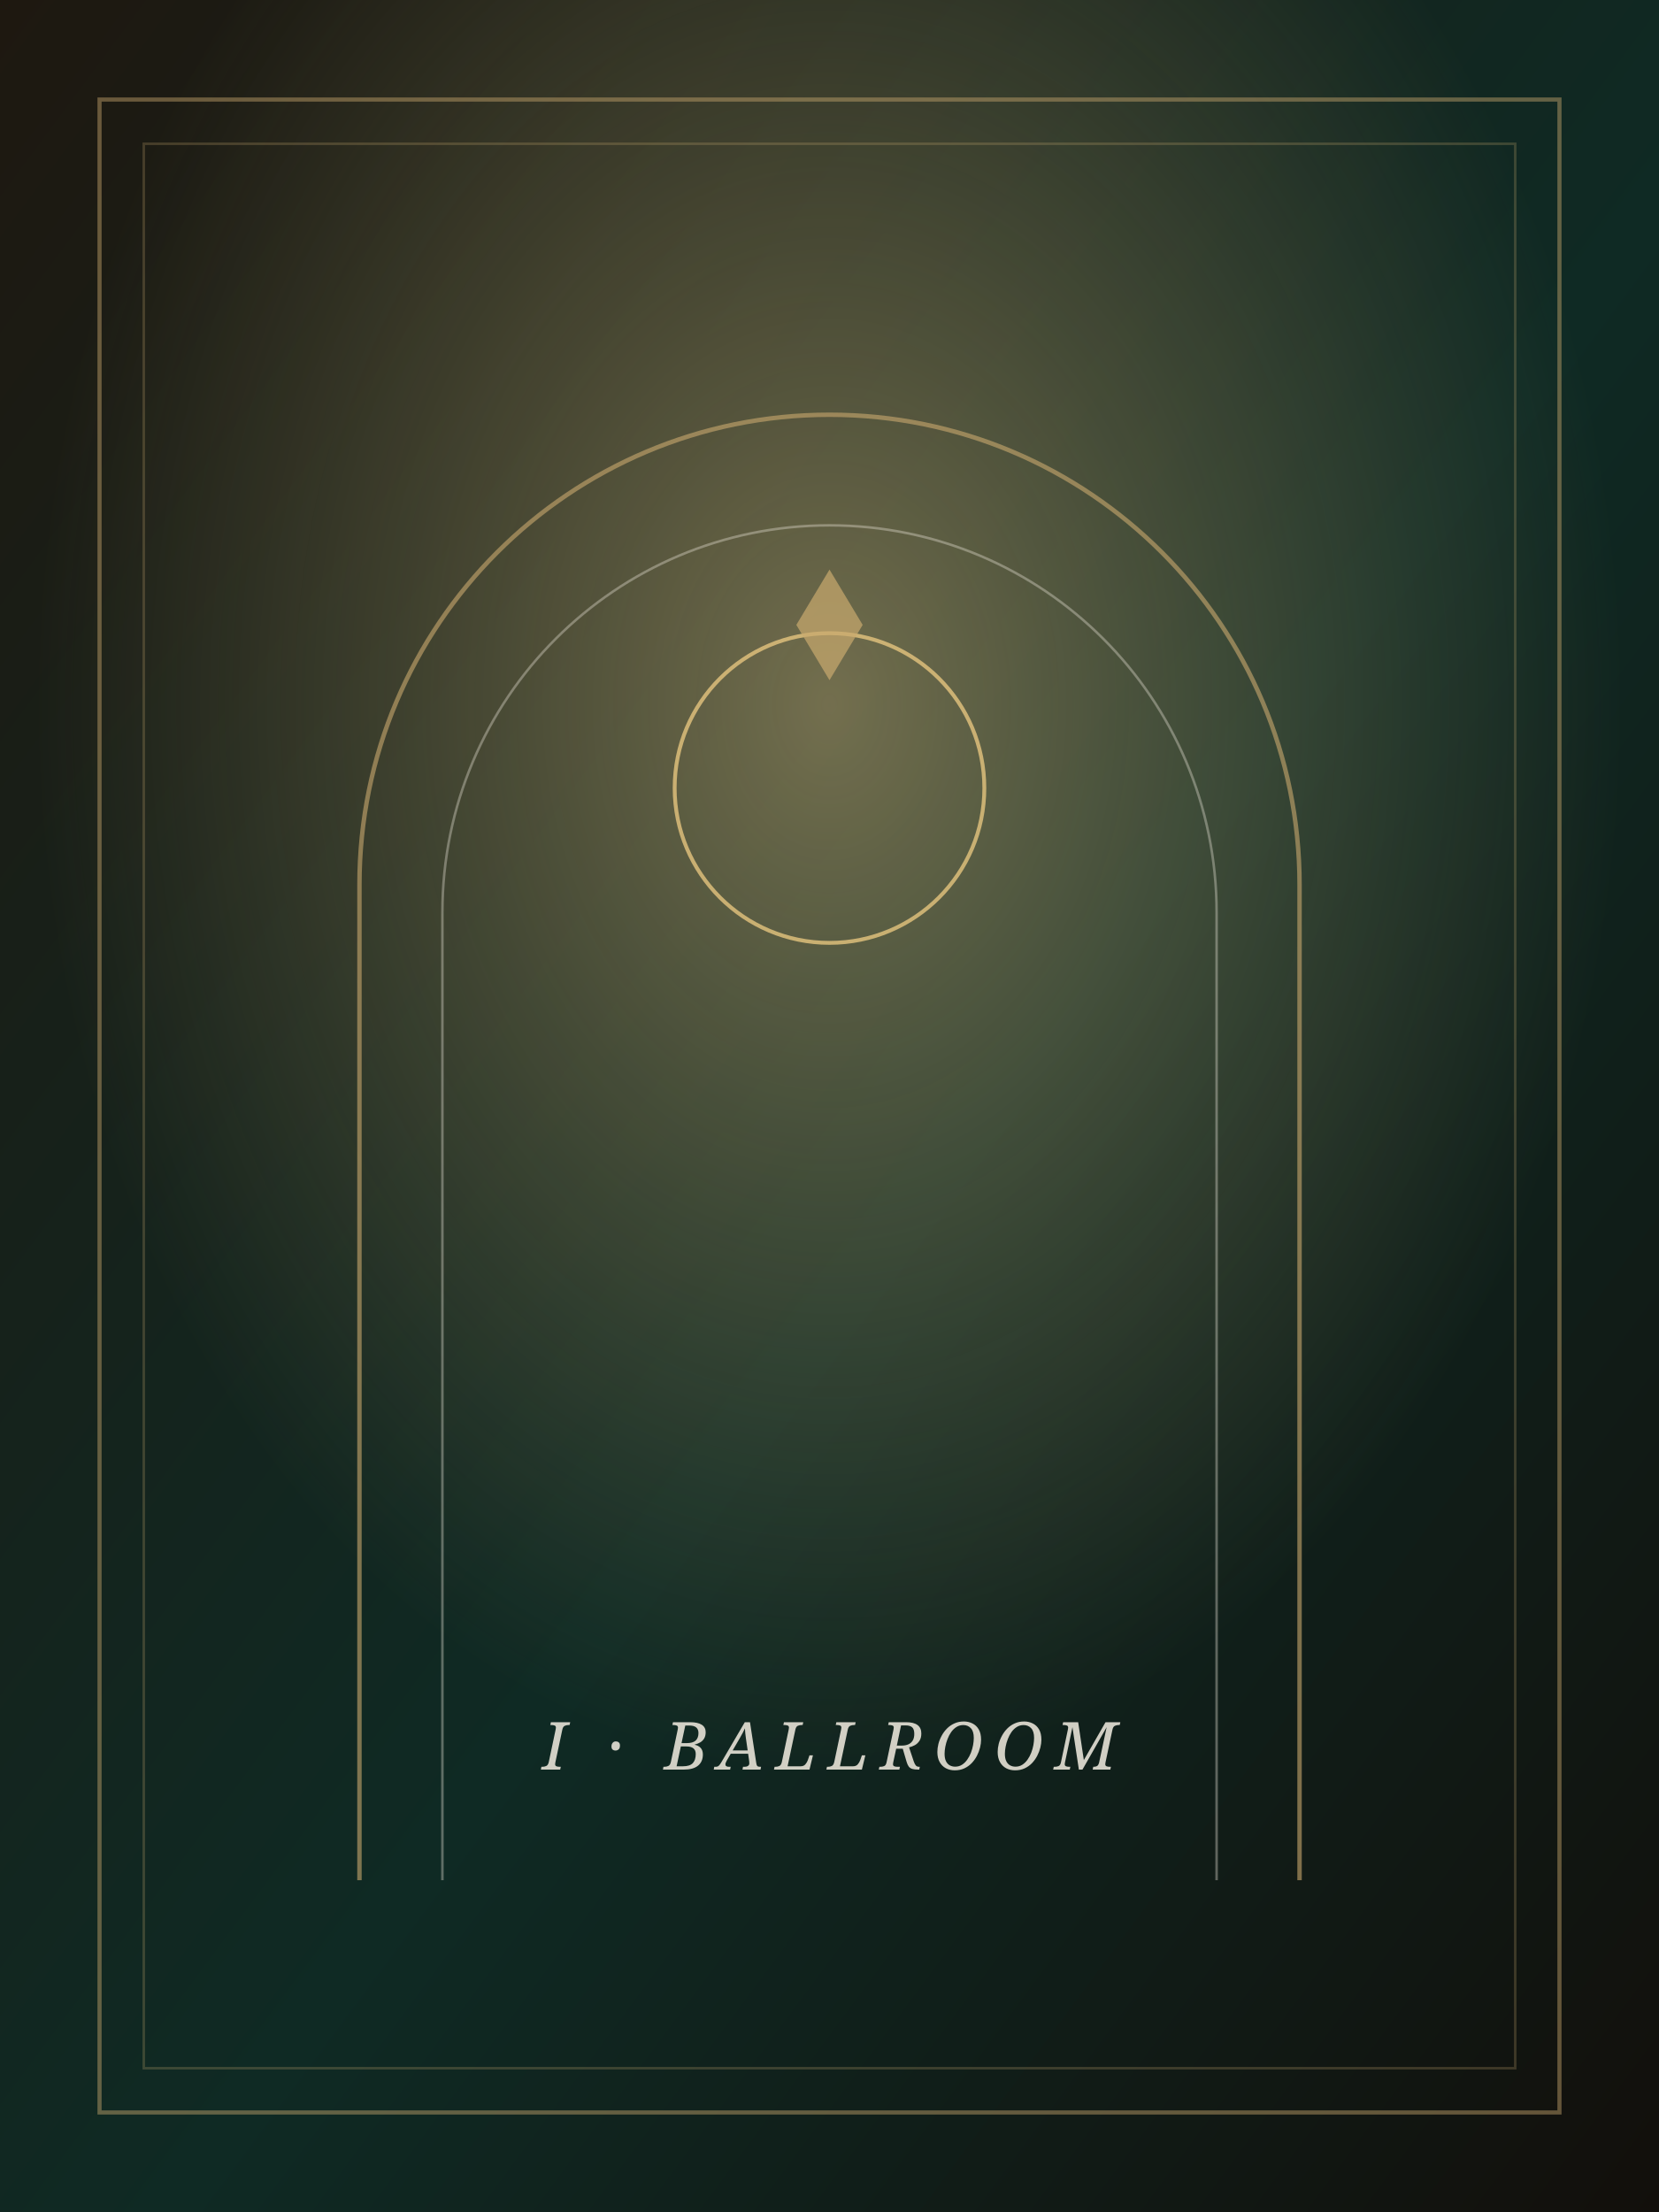
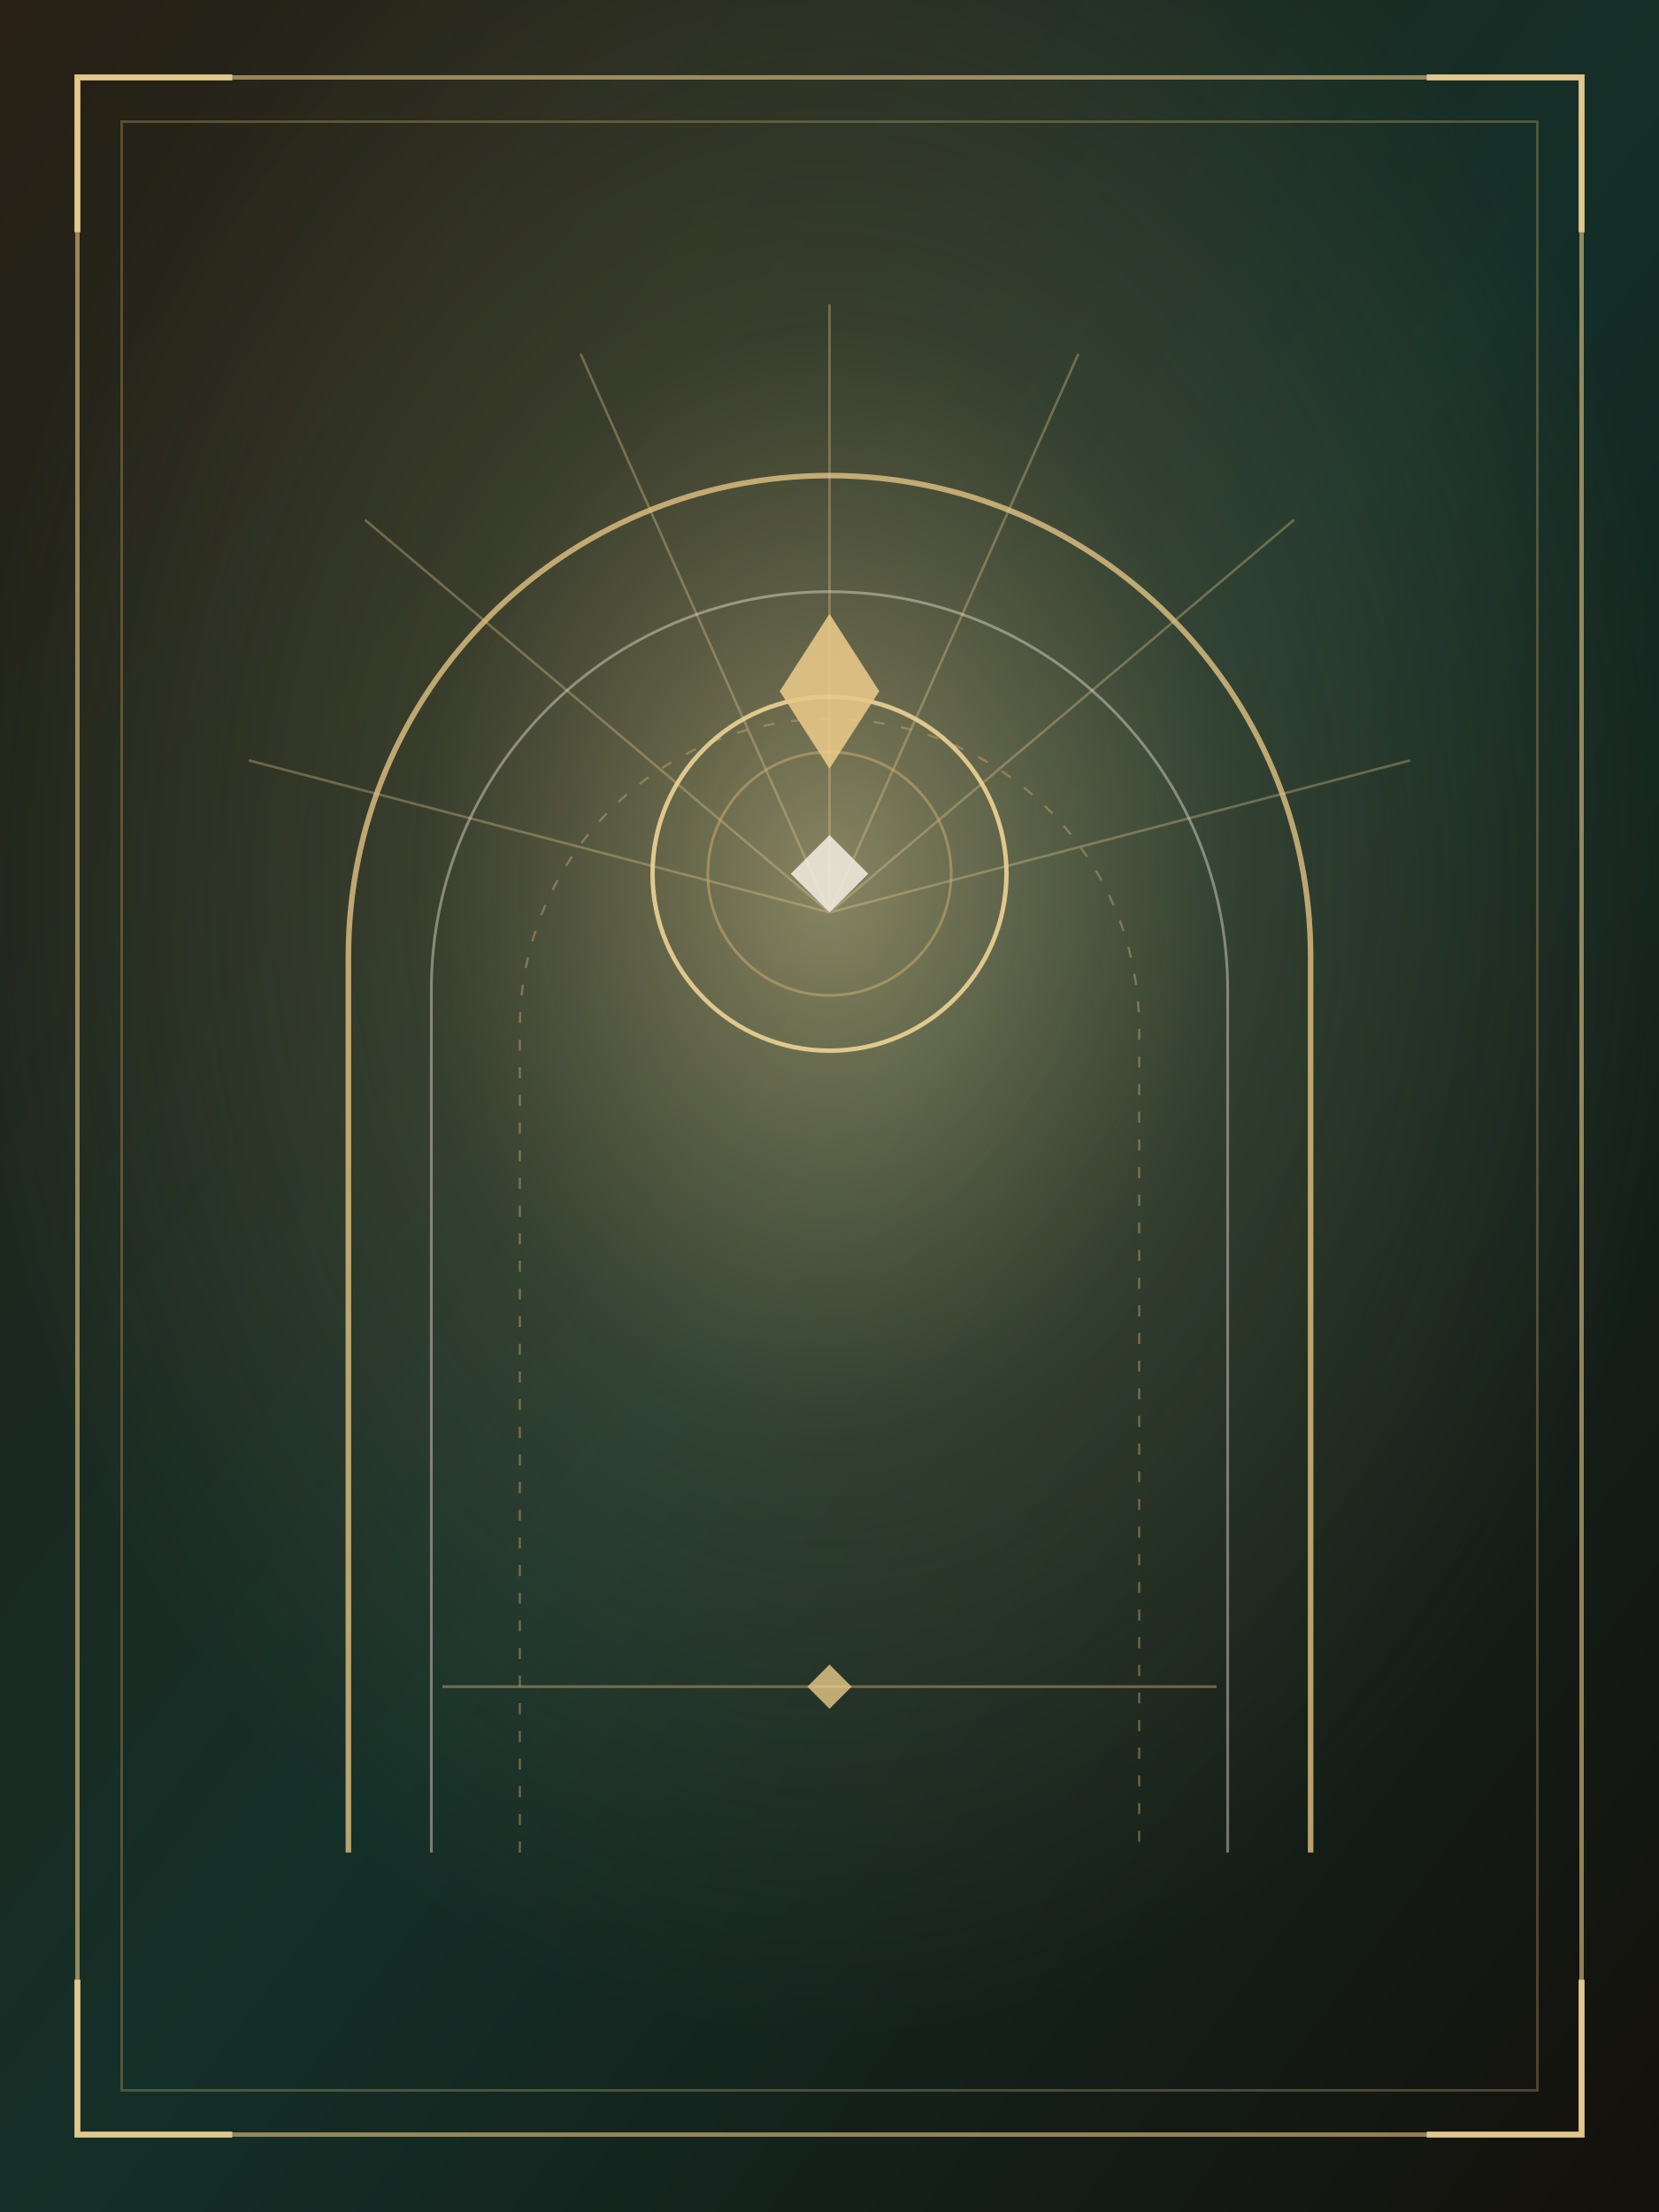
<svg xmlns="http://www.w3.org/2000/svg" viewBox="0 0 600 800" width="600" height="800">
  <defs>
    <linearGradient id="g1" x1="0" y1="0" x2="1" y2="1">
-       <stop offset="0%" stop-color="#1E1810" />
-       <stop offset="55%" stop-color="#0F2A24" />
-       <stop offset="100%" stop-color="#120F0B" />
+       <stop offset="0%" stop-color="#282014" />
+       <stop offset="52%" stop-color="#142F28" />
+       <stop offset="100%" stop-color="#14100B" />
    </linearGradient>
-     <radialGradient id="s1" cx="50%" cy="32%" r="48%">
-       <stop offset="0%" stop-color="#E8C988" stop-opacity="0.45" />
+     <radialGradient id="s1" cx="50%" cy="40%" r="52%">
+       <stop offset="0%" stop-color="#F2D79A" stop-opacity="0.52" />
+       <stop offset="48%" stop-color="#C9A96E" stop-opacity="0.16" />
      <stop offset="100%" stop-color="#C9A96E" stop-opacity="0" />
    </radialGradient>
  </defs>
  <rect width="600" height="800" fill="url(#g1)" />
  <rect width="600" height="800" fill="url(#s1)" />
-   <rect x="36" y="36" width="528" height="728" fill="none" stroke="#C9A96E" stroke-width="1.5" opacity="0.45" />
-   <rect x="52" y="52" width="496" height="696" fill="none" stroke="#C9A96E" stroke-width="0.9" opacity="0.25" />
-   <path d="M130 680 V320 A170 170 0 0 1 470 320 V680" fill="none" stroke="#C9A96E" stroke-width="1.6" opacity="0.6" />
-   <path d="M160 680 V330 A140 140 0 0 1 440 330 V680" fill="none" stroke="#F3EDE2" stroke-width="0.9" opacity="0.35" />
-   <circle cx="300" cy="285" r="56" fill="none" stroke="#E5C47E" stroke-width="1.4" opacity="0.8" />
-   <polygon points="300,206 312,226 300,246 288,226" fill="#C9A96E" opacity="0.7" />
-   <text x="300" y="640" text-anchor="middle" font-family="Georgia, serif" font-style="italic" font-size="24" letter-spacing="4" fill="#F3EDE2" opacity="0.85">I · BALLROOM</text>
+   <rect x="28" y="28" width="544" height="744" fill="none" stroke="#DFC082" stroke-width="1.6" opacity="0.62" />
+   <rect x="44" y="44" width="512" height="712" fill="none" stroke="#C9A96E" stroke-width="0.9" opacity="0.34" />
+   <path d="M28 84 V28 H84 M516 28 H572 V84 M28 716 V772 H84 M516 772 H572 V716" fill="none" stroke="#F0D497" stroke-width="2.2" opacity="0.85" />
+   <g stroke="#E7CA8C" stroke-width="0.9" opacity="0.34">
+     <line x1="300" y1="330" x2="300" y2="110" />
+     <line x1="300" y1="330" x2="210" y2="128" />
+     <line x1="300" y1="330" x2="390" y2="128" />
+     <line x1="300" y1="330" x2="132" y2="188" />
+     <line x1="300" y1="330" x2="468" y2="188" />
+     <line x1="300" y1="330" x2="90" y2="275" />
+     <line x1="300" y1="330" x2="510" y2="275" />
+   </g>
+   <path d="M126 670 V346 A174 174 0 0 1 474 346 V670" fill="none" stroke="#E5C584" stroke-width="2" opacity="0.78" />
+   <path d="M156 670 V358 A144 144 0 0 1 444 358 V670" fill="none" stroke="#F3EDE2" stroke-width="1" opacity="0.42" />
+   <path d="M188 670 V372 A112 112 0 0 1 412 372 V670" fill="none" stroke="#C9A96E" stroke-width="0.8" stroke-dasharray="4 6" opacity="0.45" />
+   <circle cx="300" cy="316" r="64" fill="none" stroke="#F0D497" stroke-width="1.6" opacity="0.88" />
+   <circle cx="300" cy="316" r="44" fill="none" stroke="#C9A96E" stroke-width="1" opacity="0.55" />
+   <polygon points="300,222 318,250 300,278 282,250" fill="#E8C988" opacity="0.88" />
+   <polygon points="300,302 314,316 300,330 286,316" fill="#F3EDE2" opacity="0.85" />
+   <line x1="160" y1="610" x2="440" y2="610" stroke="#C9A96E" stroke-width="1" opacity="0.48" />
+   <polygon points="300,602 308,610 300,618 292,610" fill="#E8C988" opacity="0.8" />
</svg>
